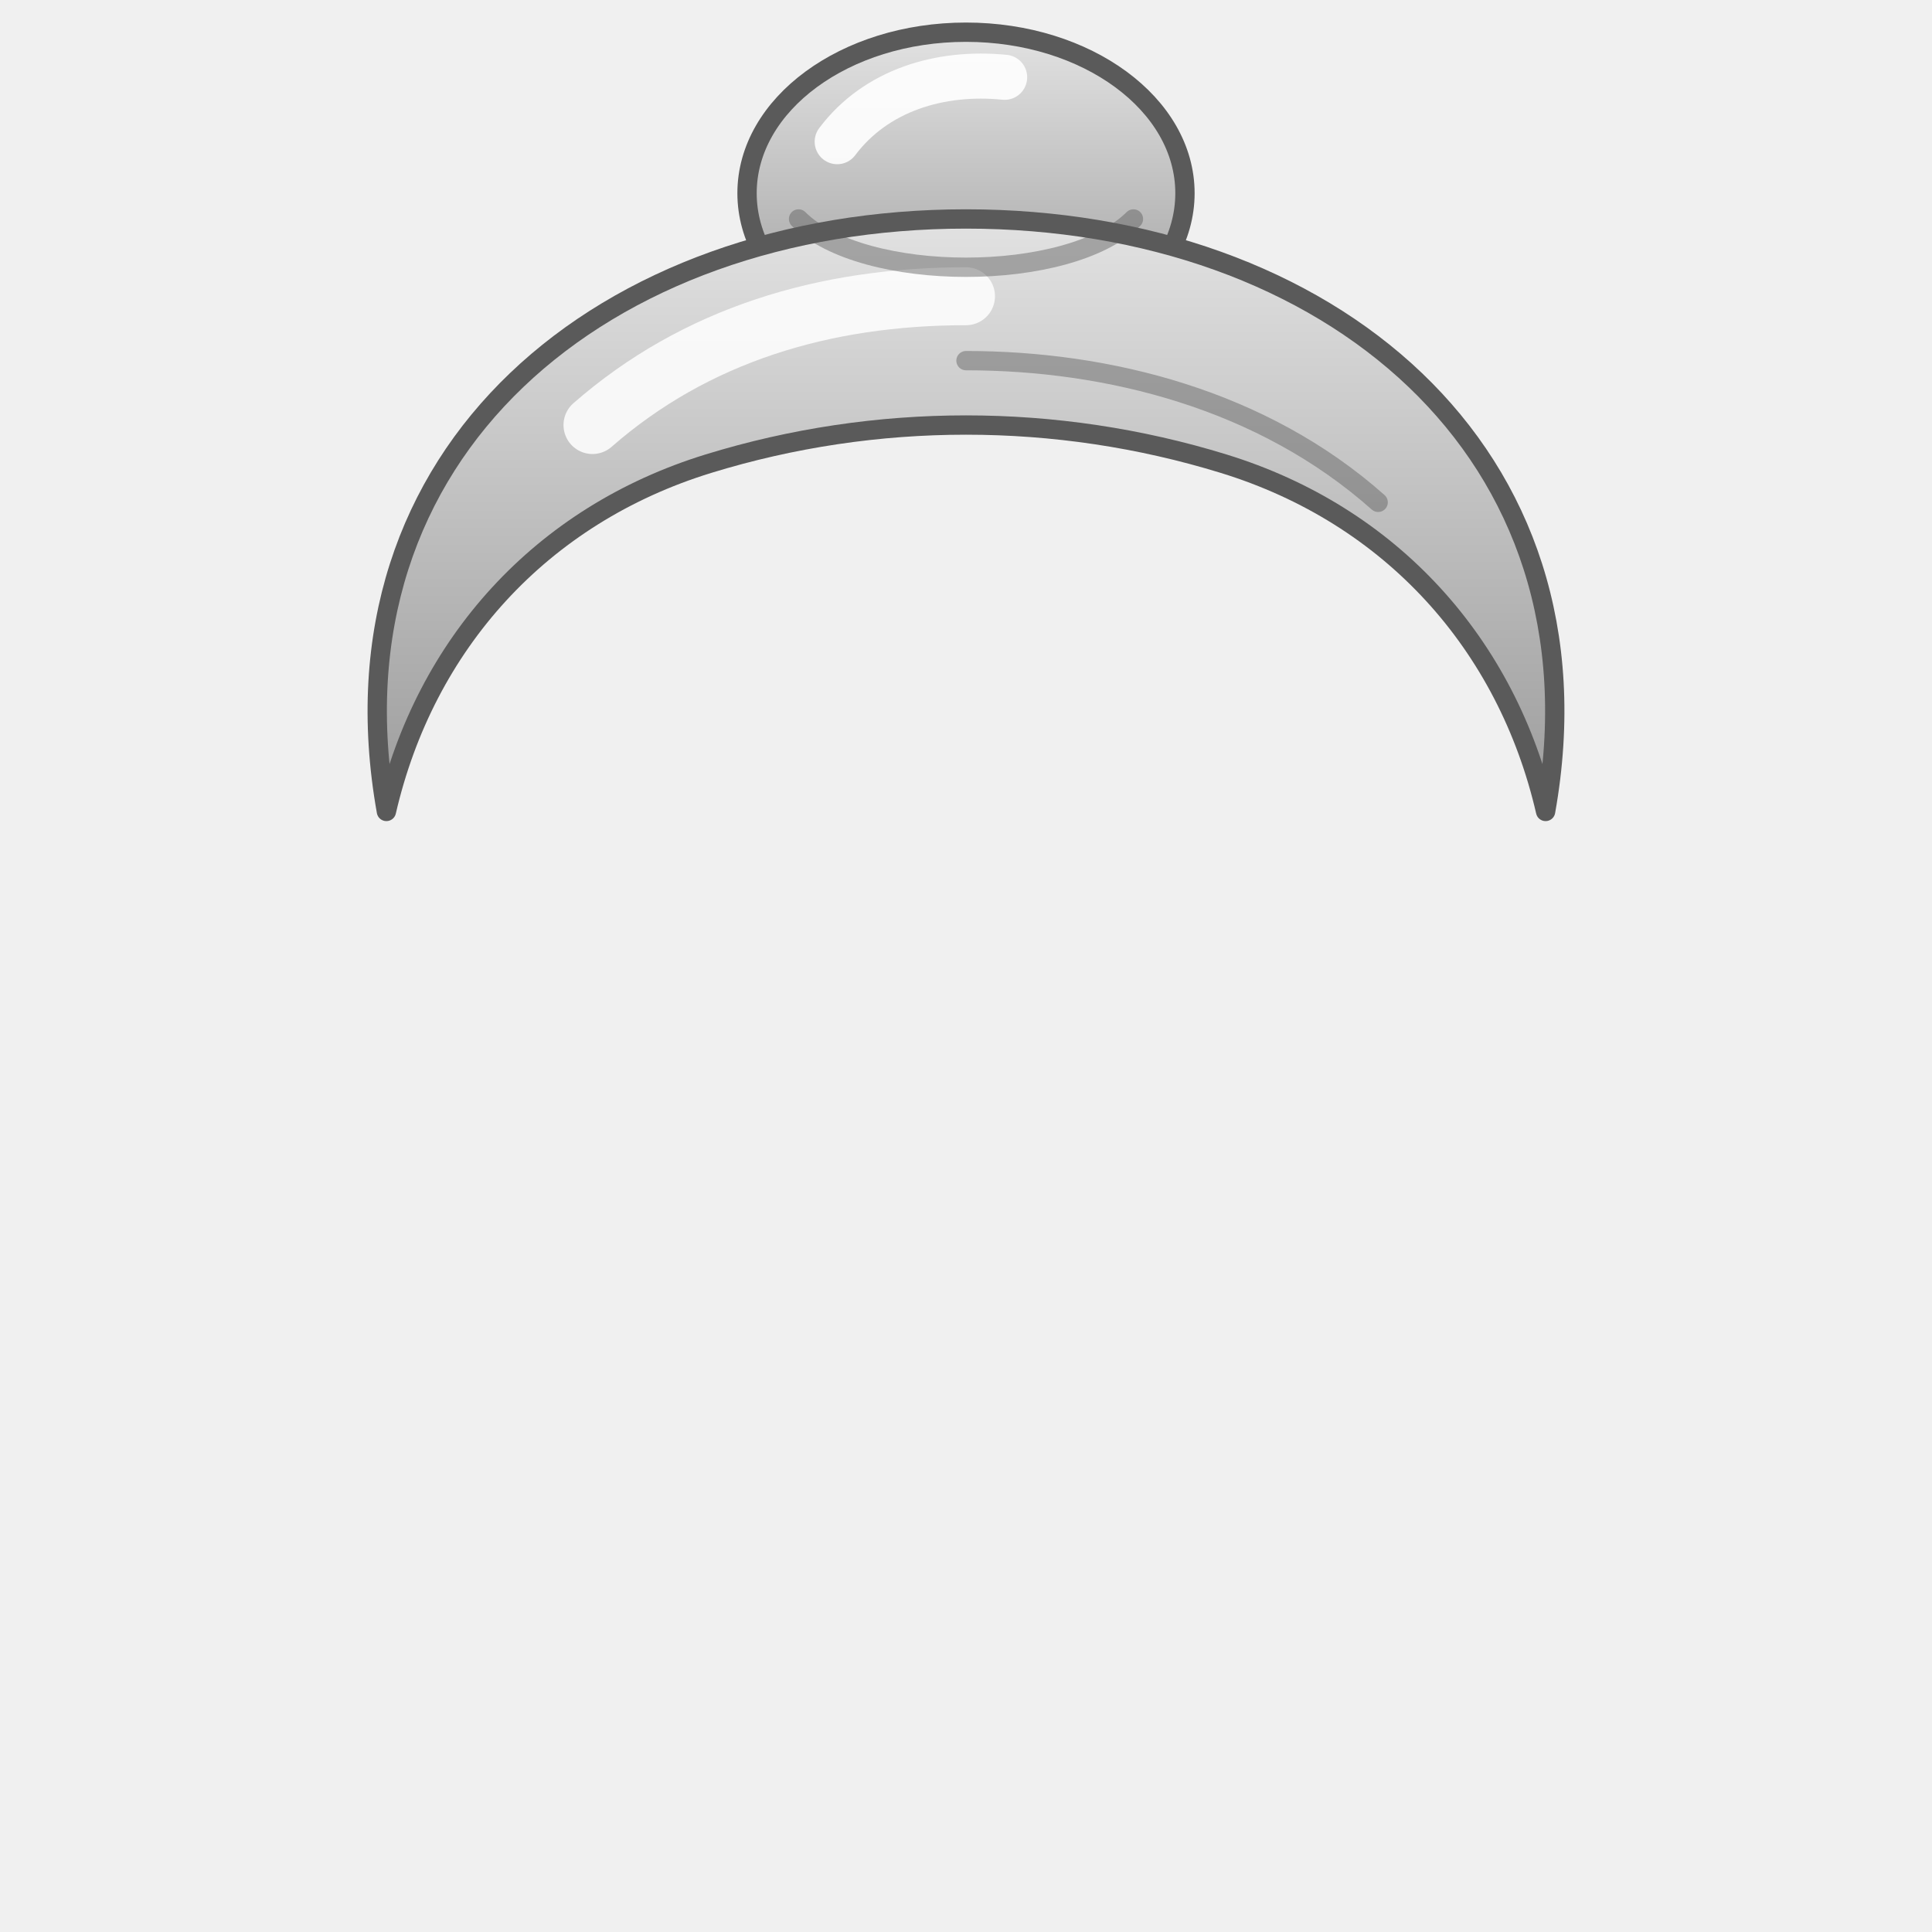
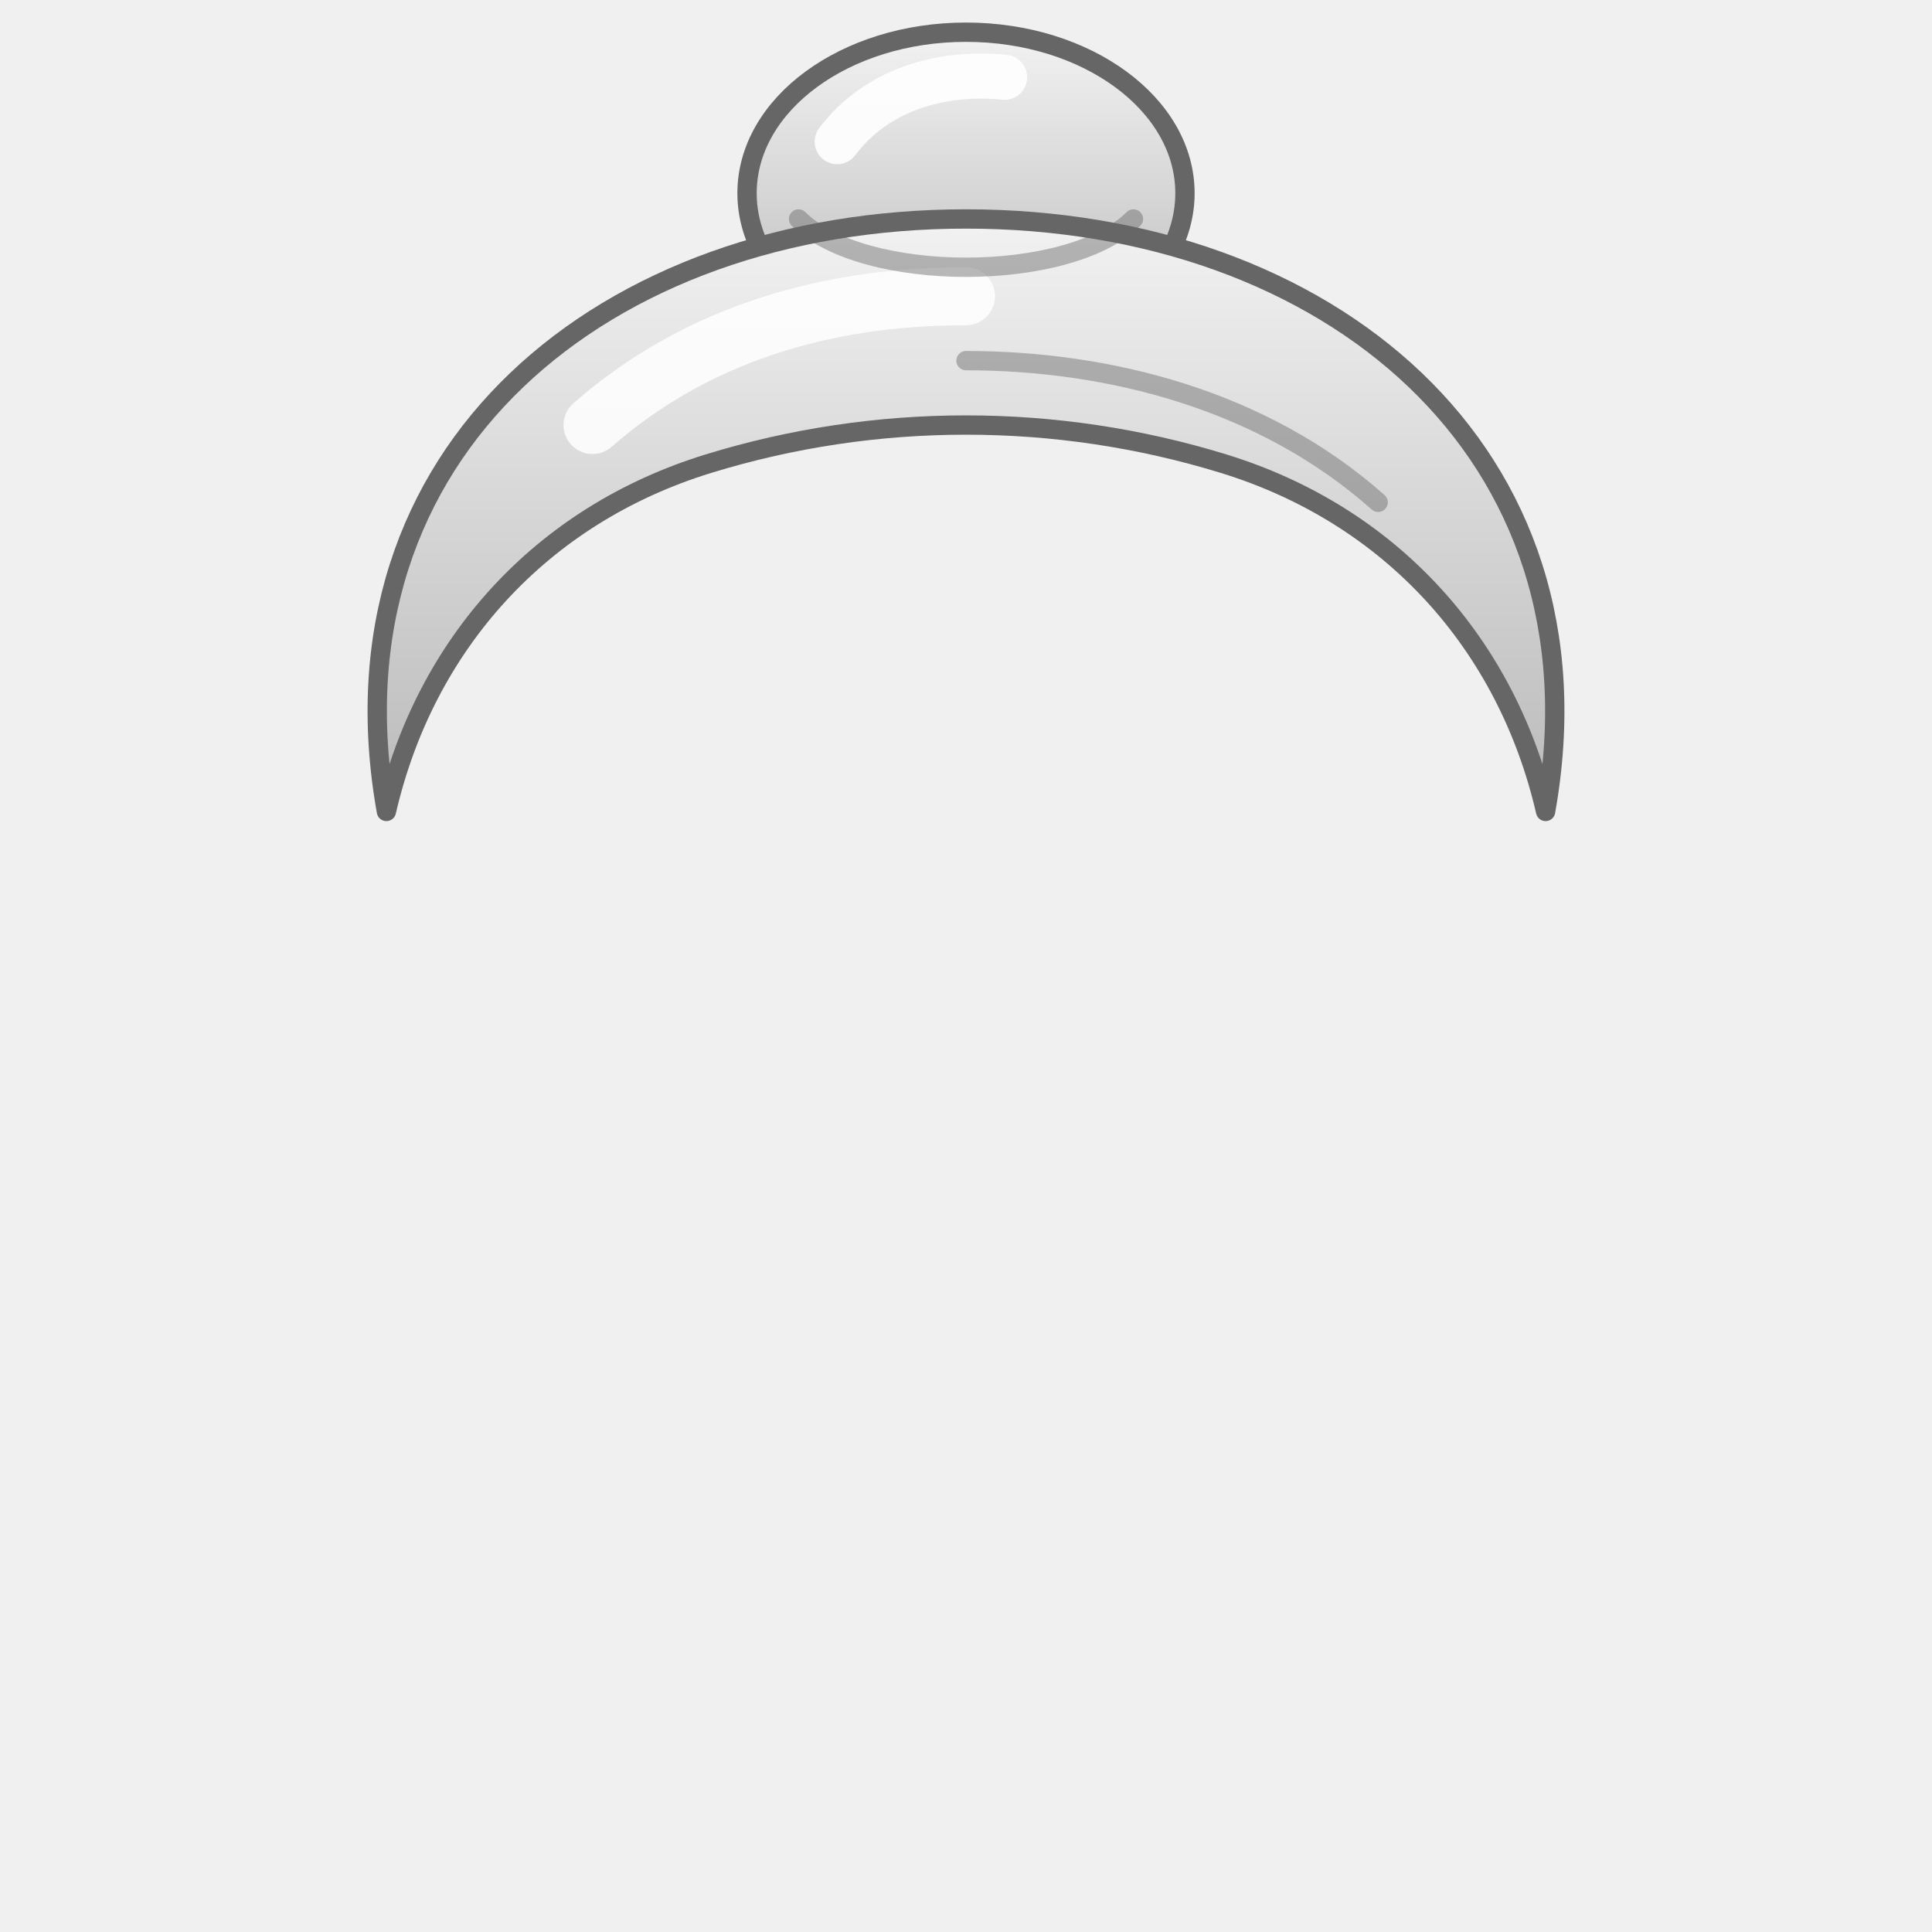
<svg xmlns="http://www.w3.org/2000/svg" viewBox="0 0 300 300" width="300" height="300">
  <defs>
    <linearGradient id="h" x1="0" y1="0" x2="0" y2="1">
-       <stop offset="0" stop-color="#e2e2e2" />
-       <stop offset="1" stop-color="#9c9c9c" />
+       <stop offset="0" stop-color="#f2f2f2" />
+       <stop offset="1" stop-color="#bababa" />
    </linearGradient>
  </defs>
-   <g fill="url(#h)" stroke="#5a5a5a" stroke-width="3" stroke-linejoin="round">
+   <g fill="url(#h)" stroke="#666666" stroke-width="3" stroke-linejoin="round">
    <ellipse cx="150" cy="30" rx="34" ry="25" />
    <path d="M60 126 C50 70 94 34 150 34 C206 34 250 70 240 126 C234 100 216 80 190 72 C164 64 136 64 110 72 C84 80 66 100 60 126 Z" />
  </g>
  <path d="M130 22 C136 14 146 11 156 12" fill="none" stroke="#fff" stroke-width="7" stroke-linecap="round" opacity=".9" />
  <path d="M92 66 C108 52 128 46 150 46" fill="none" stroke="#fff" stroke-width="9" stroke-linecap="round" opacity=".85" />
-   <path d="M150 56 C172 56 196 62 214 78 M124 34 C134 44 166 44 176 34" fill="none" stroke="#5a5a5a" stroke-width="3" stroke-linecap="round" opacity=".45" />
+   <path d="M150 56 C172 56 196 62 214 78 M124 34 C134 44 166 44 176 34" fill="none" stroke="#666666" stroke-width="3" stroke-linecap="round" opacity=".45" />
</svg>
